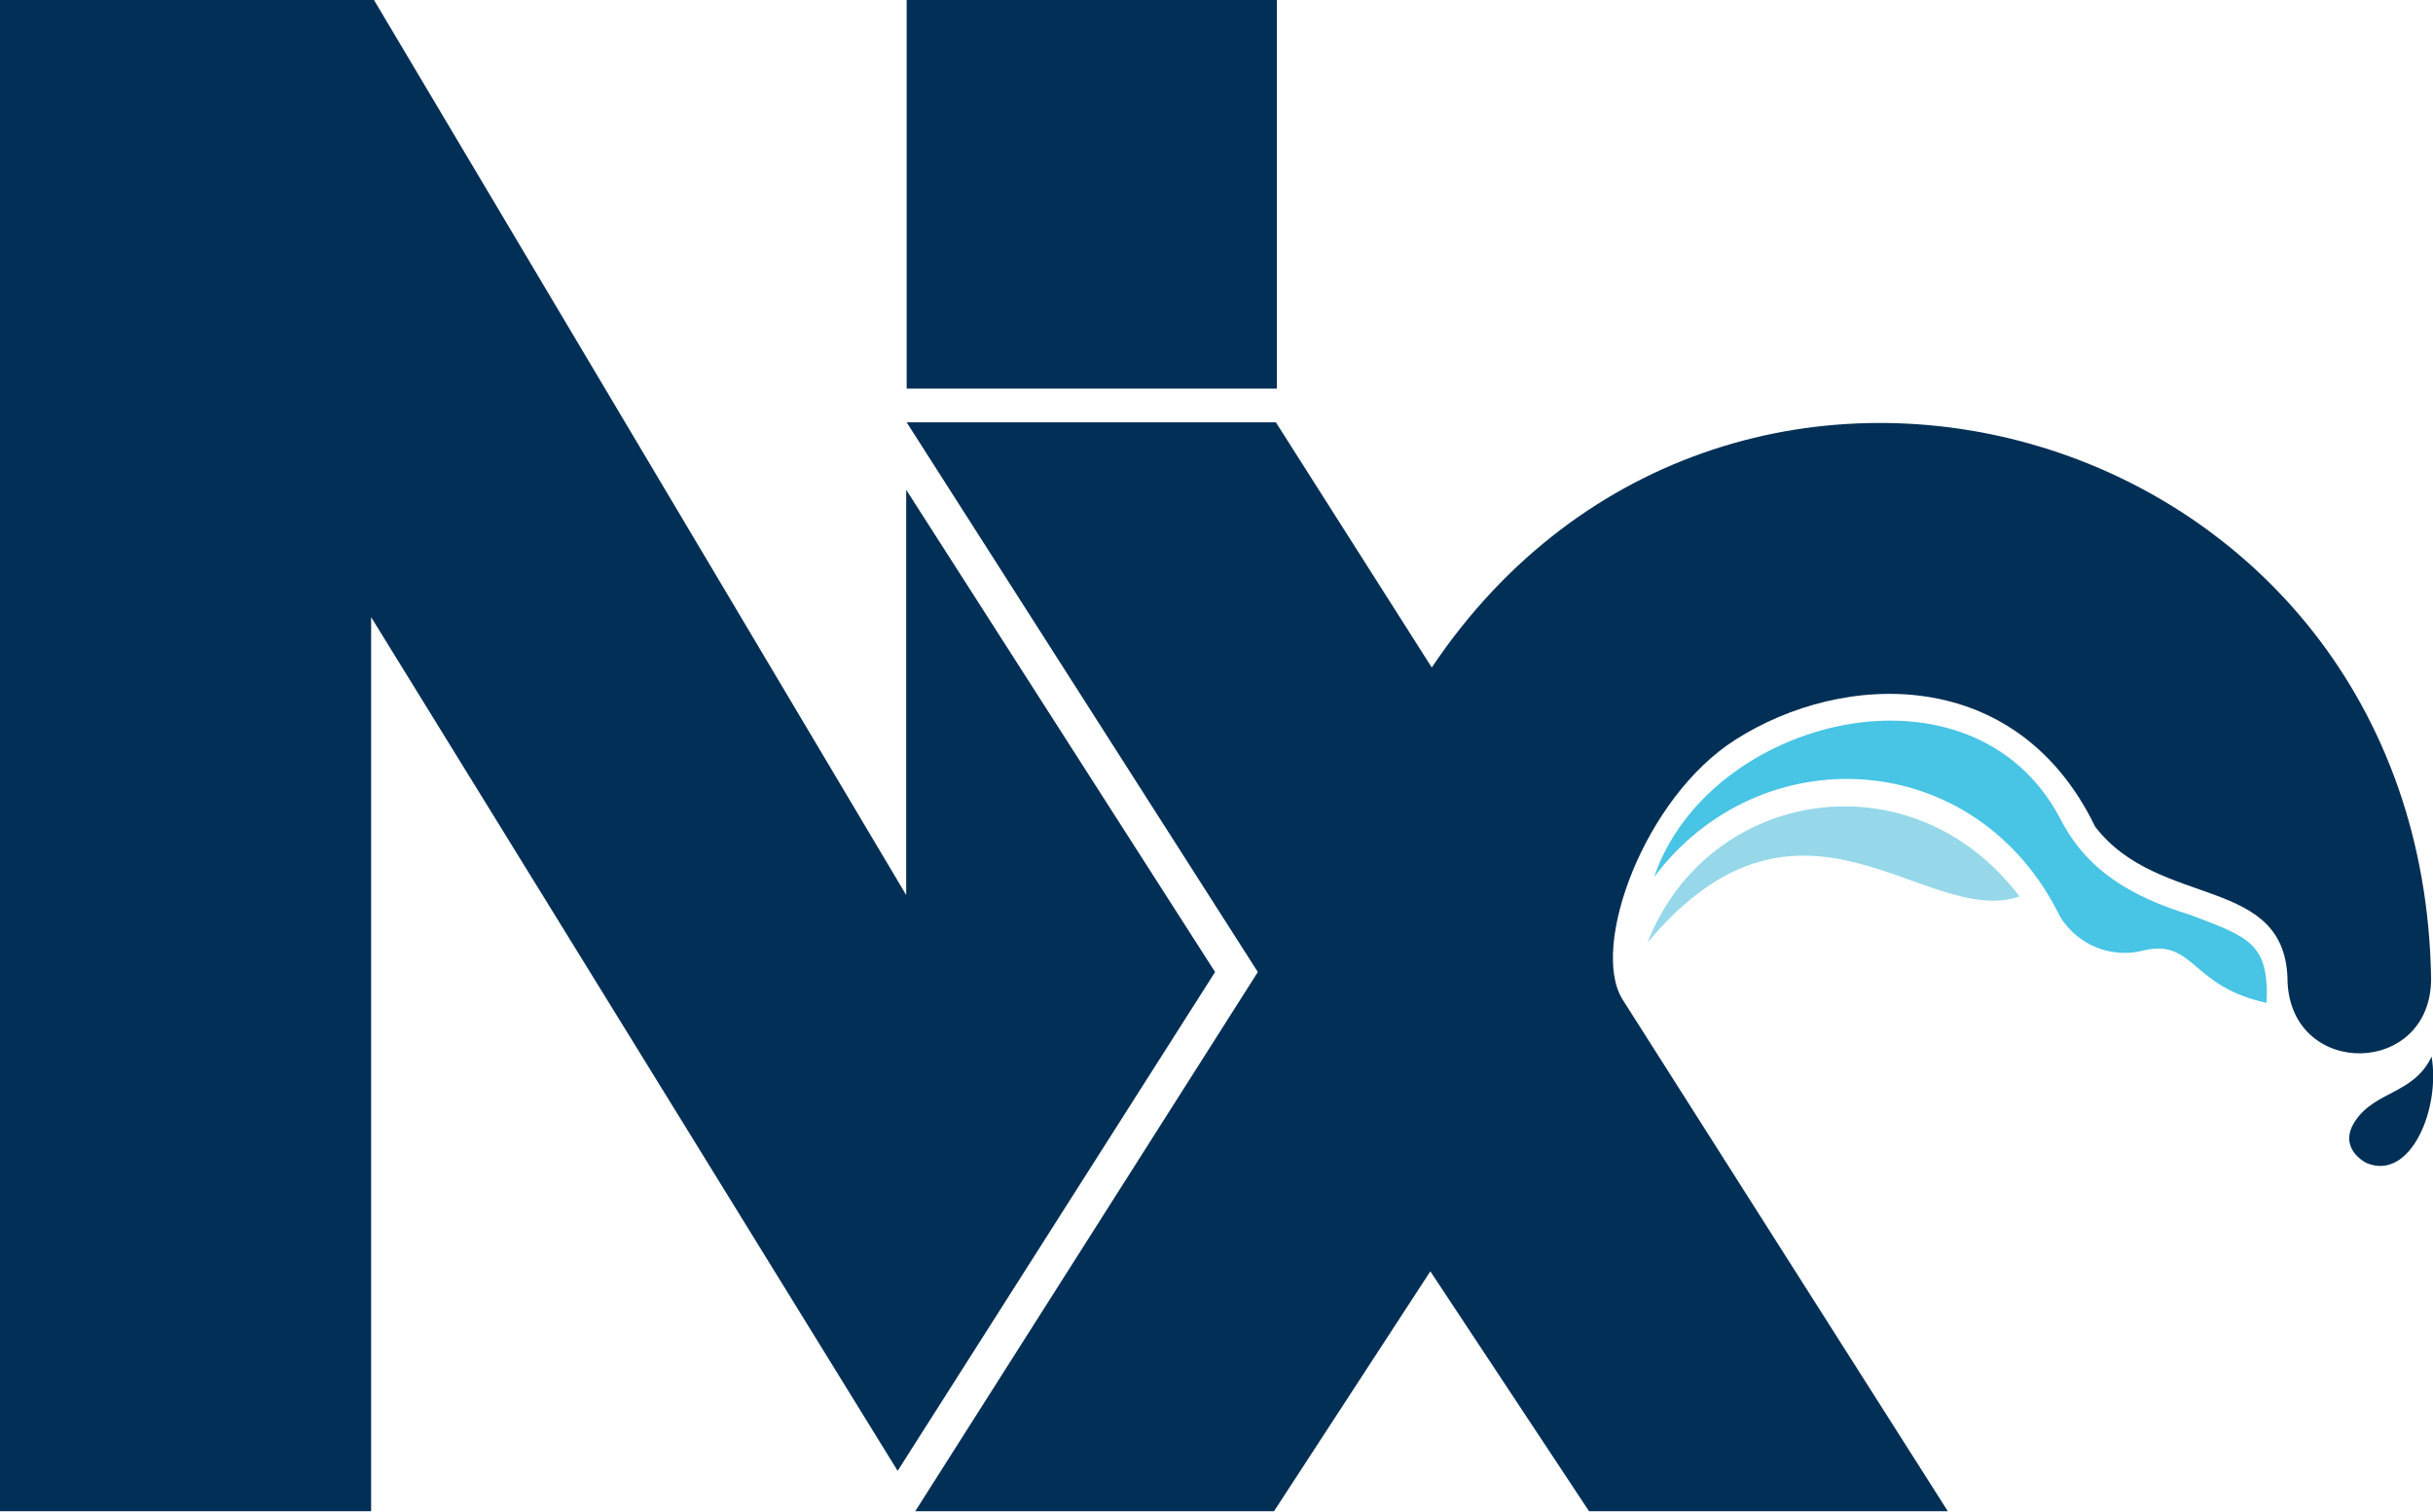
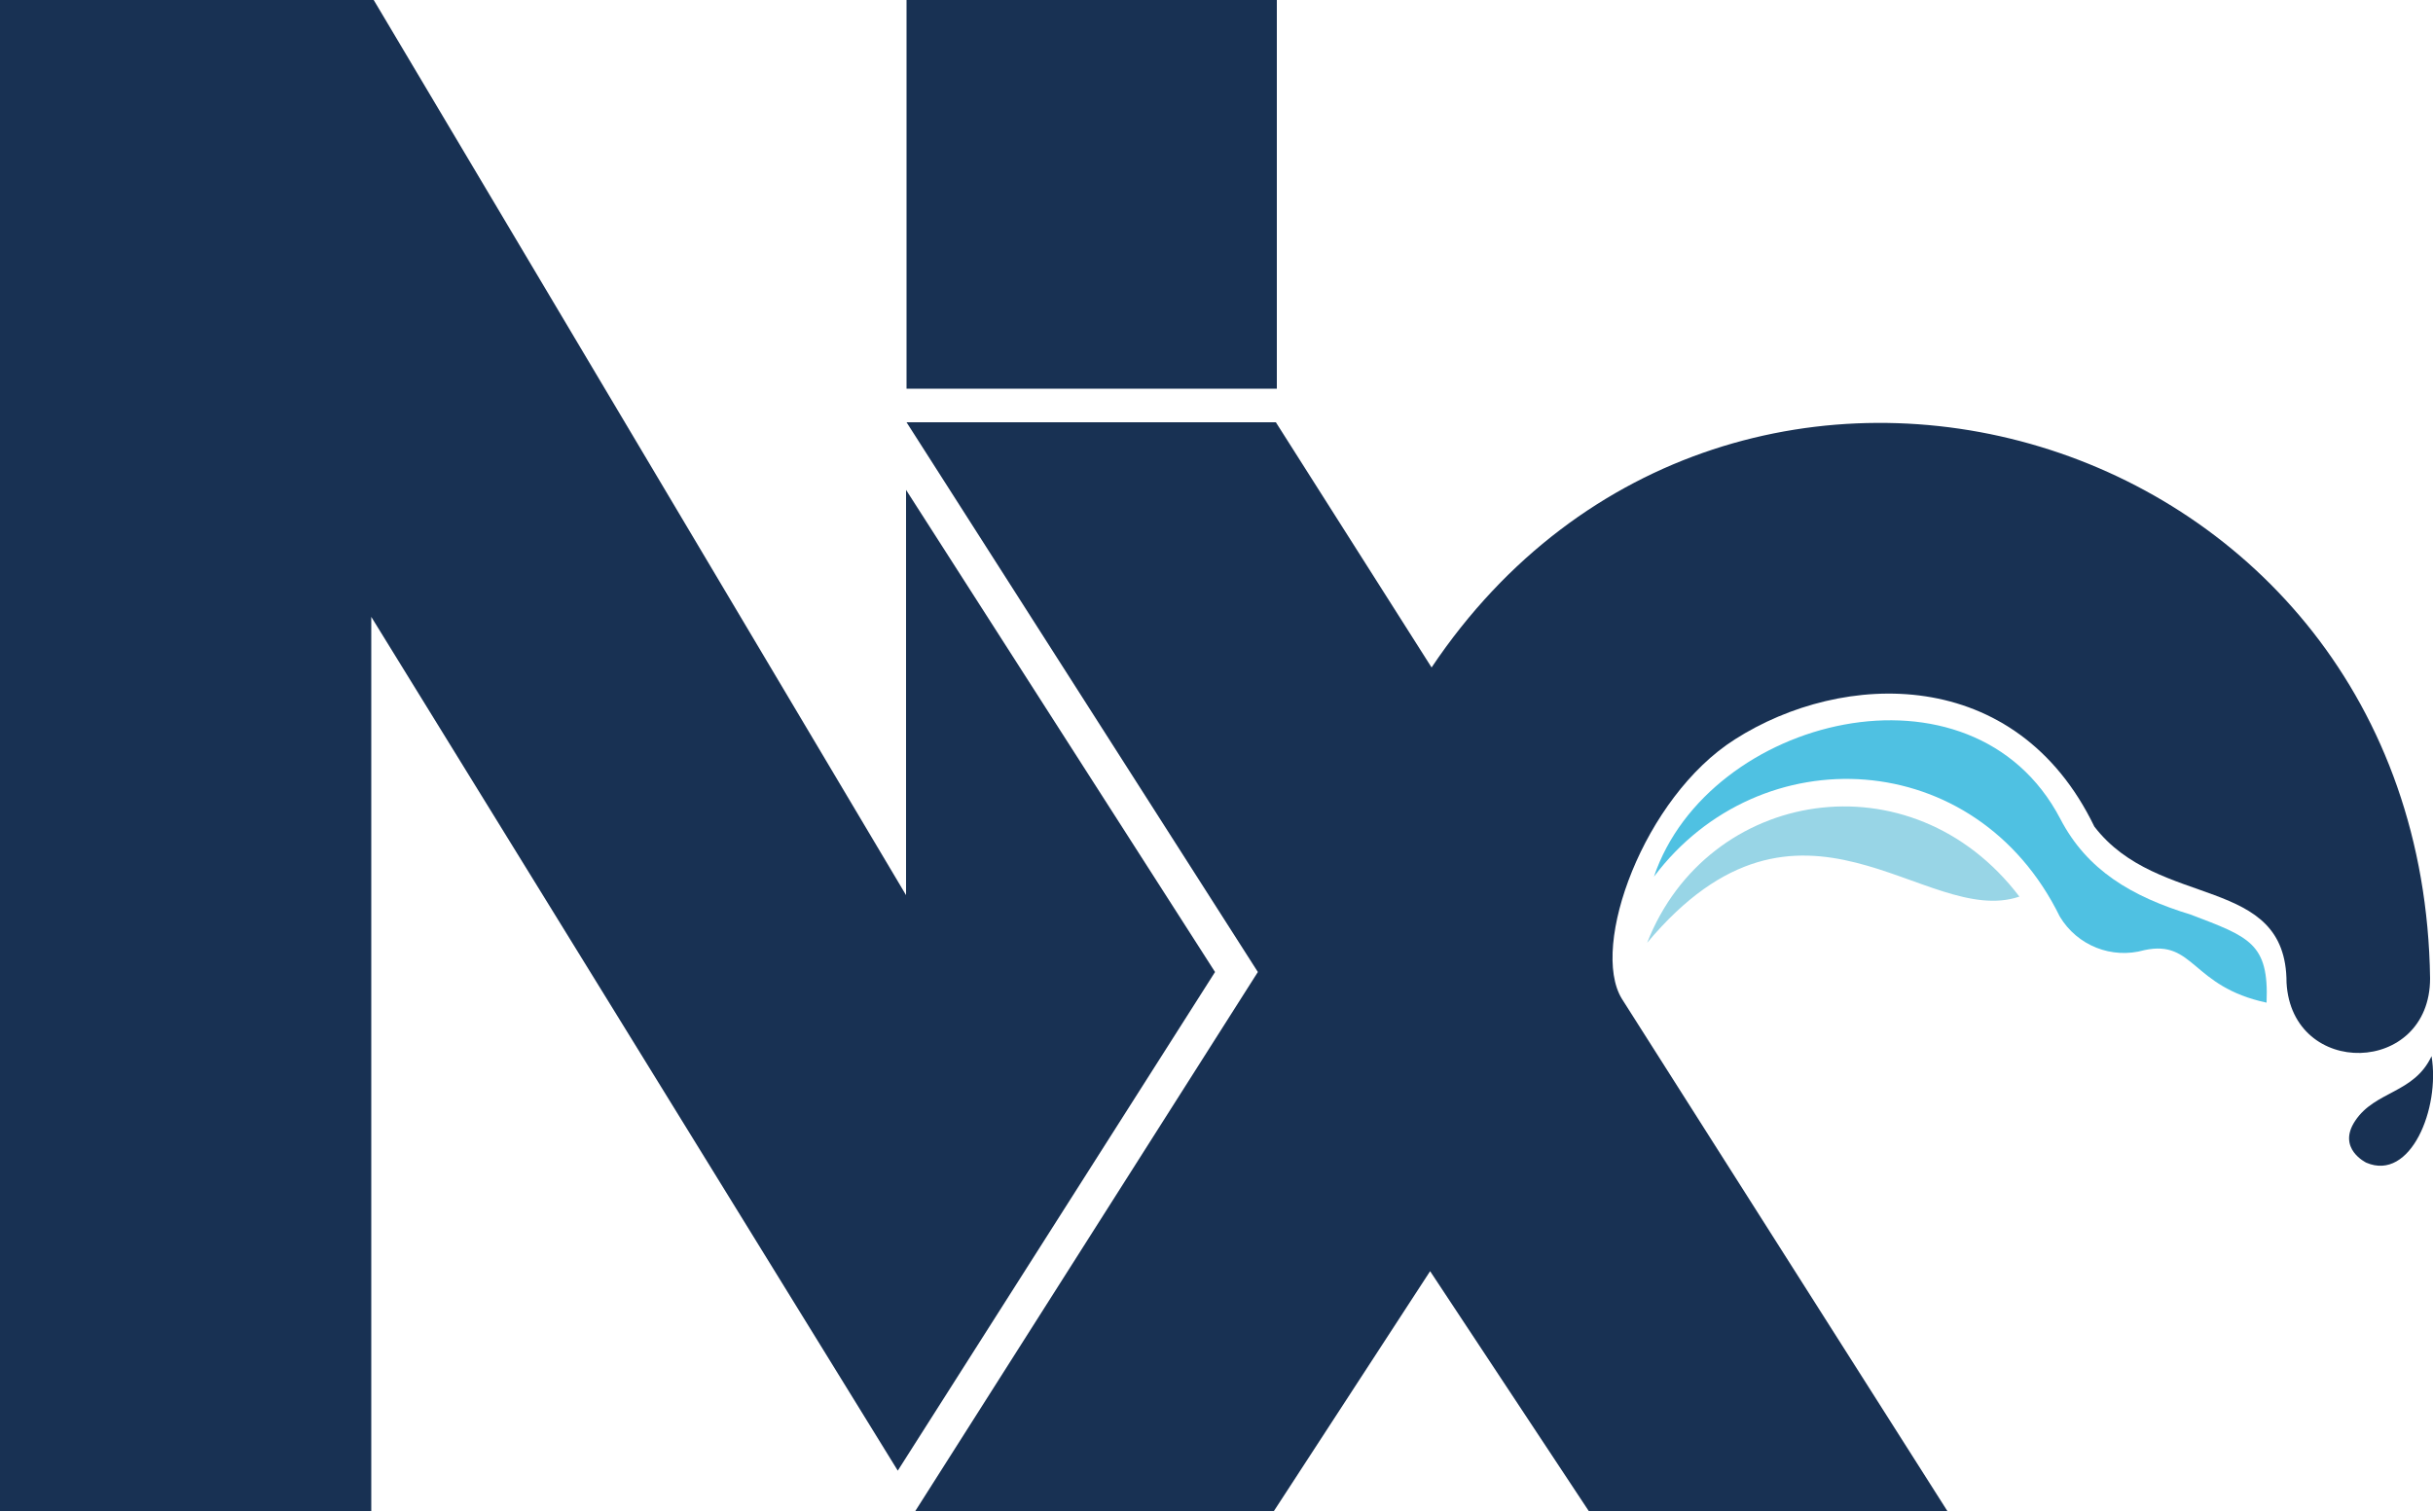
- <svg xmlns="http://www.w3.org/2000/svg" version="1.1" id="Capa_1" x="0px" y="0px" viewBox="0 0 512 318.1" style="enable-background:new 0 0 512 318.1;" xml:space="preserve">
+ <svg xmlns="http://www.w3.org/2000/svg" version="1.1" id="Capa_1" x="0px" y="0px" viewBox="0 0 500 310.6" style="enable-background:new 0 0 500 310.6;" xml:space="preserve">
  <style type="text/css">
- 	.st0{fill:#022F55;}
- 	.st1{fill:#96D8E9;}
- 	.st2{fill:#48C4E5;}
+ 	.st0{fill:#183153;}
+ 	.st1{fill:#98D5E6;}
+ 	.st2{fill:#4FC1E2;}
</style>
-   <polygon class="st0" points="255.7,204.6 190.7,103.1 190.7,188.4 78.7,0 0,0 0,318.1 78.1,318.1 78.1,129.9 188.9,309.6 " />
-   <polygon class="st0" points="190.8,81.8 268.7,81.8 268.7,0 190.8,0 " />
-   <path class="st1" d="M425,188.7c-22.7-29.9-65.6-22.8-78.3,9.7C379.1,159.7,405.1,195.5,425,188.7z" />
-   <path class="st2" d="M433.5,192.9c3.7,6.1,11,9,17.8,7.1c10.5-2.3,9.8,7.7,25.7,11.1c0.5-12.5-3.6-13.8-16-18.5  c-12.4-3.8-21.8-9.3-27.4-20.2c-18.5-35.4-74.1-21.5-85.5,12.2C370.4,154.8,415.9,157,433.5,192.9z" />
-   <path class="st0" d="M301.3,140.5l-32.8-51.6l-77.7,0l73.9,115.7l-72.1,113.5h75.5l32.9-50.5l33.4,50.5h75.5l-68.5-107.8  c-6.8-11.1,4.6-42.4,23.8-54.6c22.7-14.5,59.2-15.8,75.7,18.3c13.5,17.6,40.5,9.9,40.5,32.9c1.1,20.2,30.2,19.6,30.2-0.9  C509.8,88.7,364.3,46.6,301.3,140.5z" />
-   <path class="st0" d="M498,244.8c0,0-6.2-3-2.4-8.8c4.2-6.4,12.4-5.7,16.1-13.6C513.6,233.3,507.3,248.7,498,244.8z" />
+   <polygon class="st0" points="249.7,199.8 186.2,100.7 186.2,184 76.8,0 0,0 0,310.6 76.3,310.6 76.3,126.8 184.5,302.3 " />
+   <polygon class="st0" points="186.3,79.9 262.4,79.9 262.4,0 186.3,0 " />
+   <path class="st1" d="M415,184.3c-22.2-29.2-64.1-22.3-76.5,9.5C370.2,155.9,395.6,190.9,415,184.3z" />
+   <path class="st2" d="M423.3,188.4c3.6,6,10.7,8.8,17.4,6.9c10.3-2.2,9.6,7.5,25.1,10.8c0.5-12.2-3.5-13.5-15.6-18.1  c-12.1-3.7-21.3-9.1-26.8-19.7c-18.1-34.6-72.4-21-83.5,11.9C361.7,151.2,406.1,153.3,423.3,188.4z" />
+   <path class="st0" d="M294.2,137.2l-32-50.4h-75.9l72.2,113l-70.4,110.8h73.7l32.1-49.3l32.6,49.3h73.7l-66.9-105.3  c-6.6-10.8,4.5-41.4,23.2-53.3c22.2-14.2,57.8-15.4,73.9,17.9c13.2,17.2,39.5,9.7,39.5,32.1c1.1,19.7,29.5,19.1,29.5-0.9  C497.8,86.6,355.7,45.5,294.2,137.2z" />
+   <path class="st0" d="M486.3,239c0,0-6.1-2.9-2.3-8.6c4.1-6.2,12.1-5.6,15.7-13.3C501.5,227.8,495.4,242.9,486.3,239z" />
</svg>
